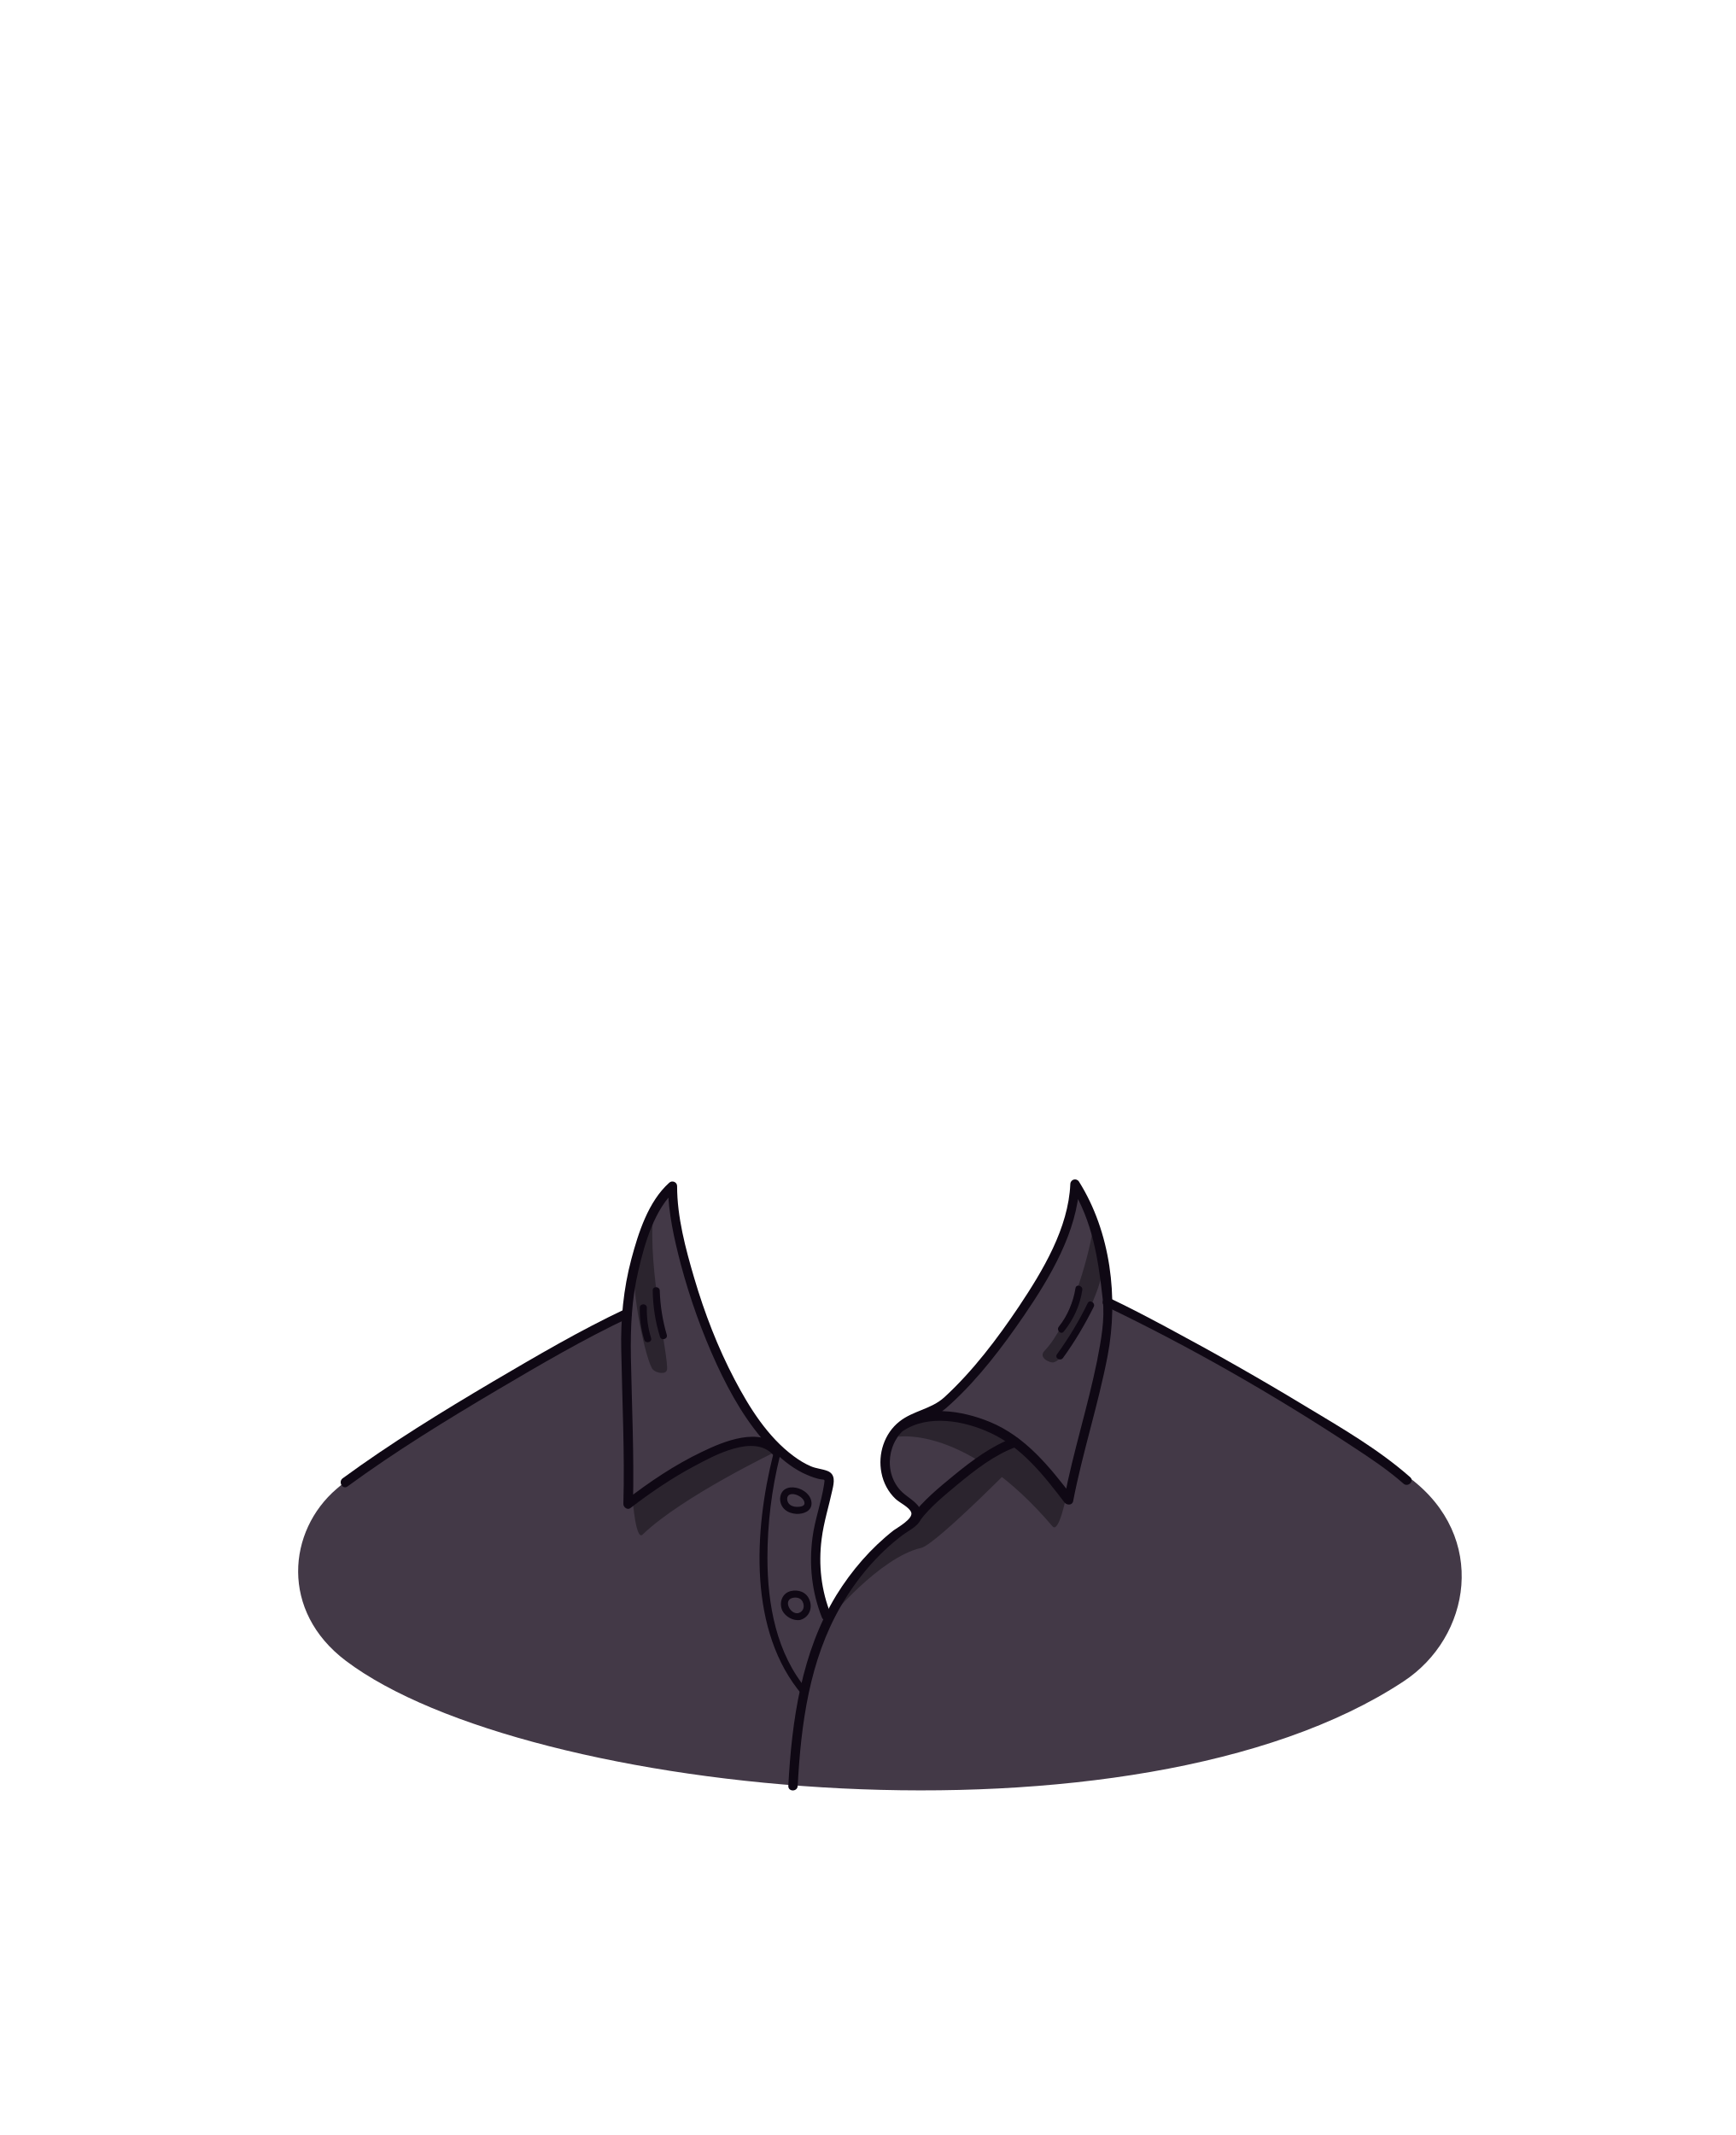
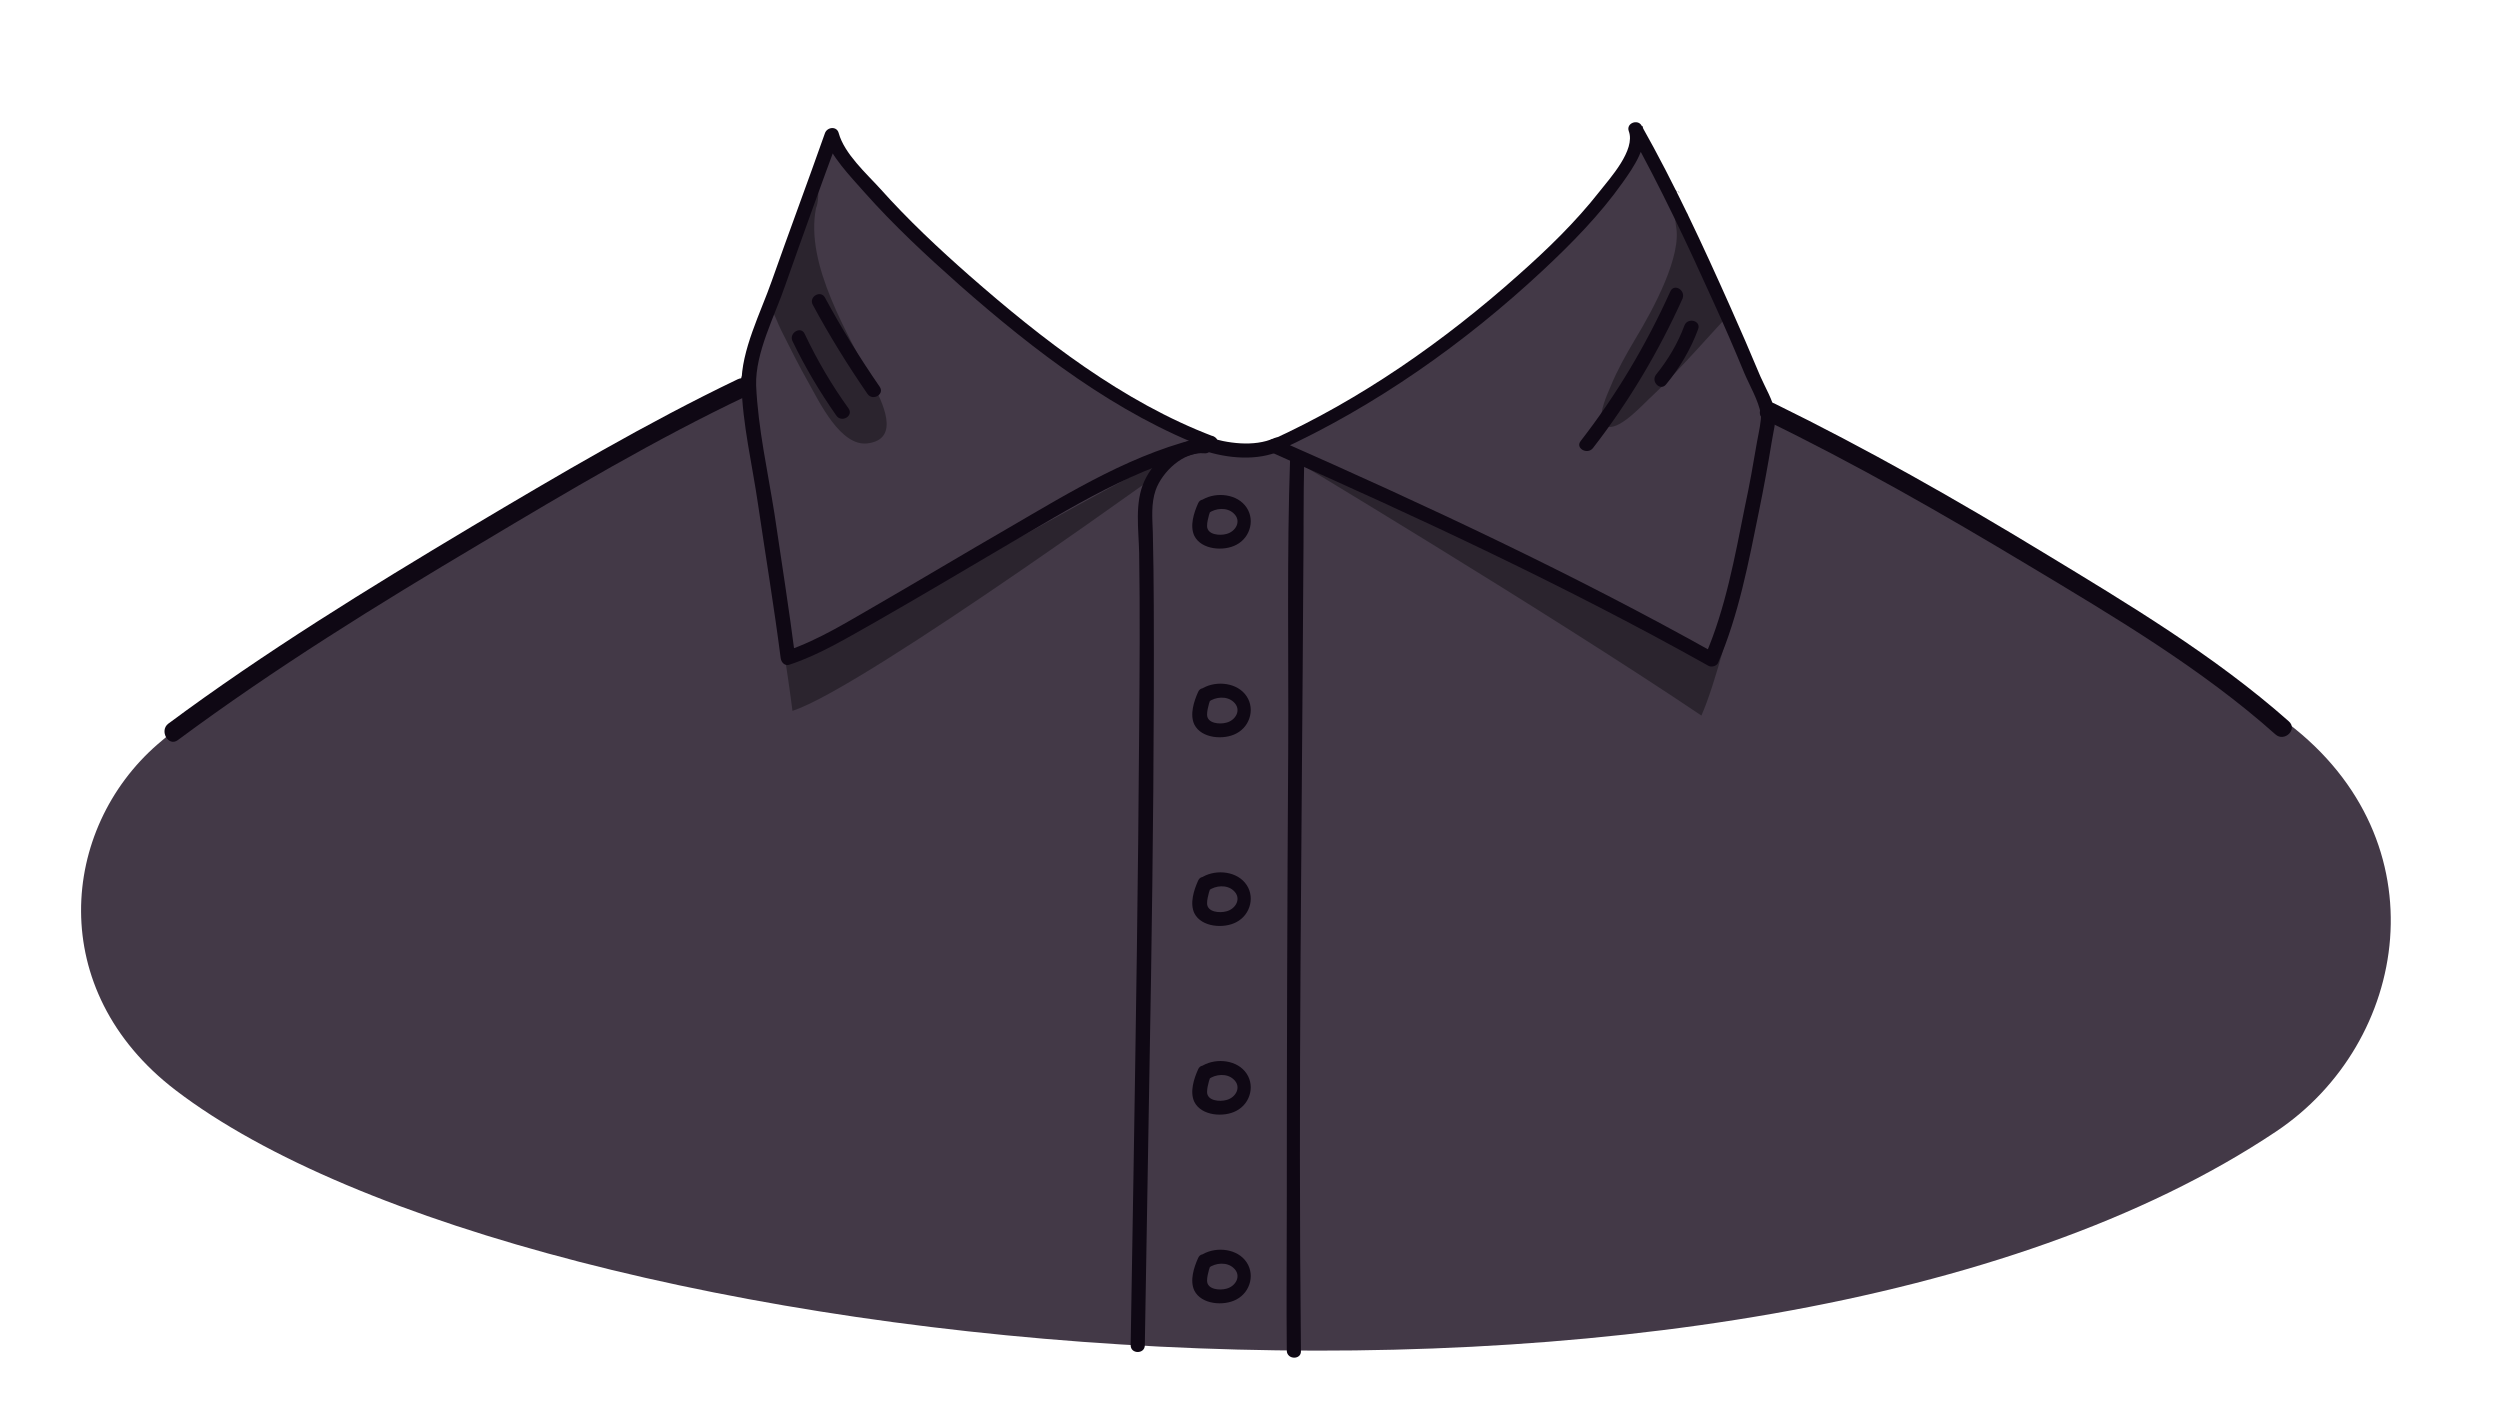
- <svg xmlns="http://www.w3.org/2000/svg" version="1.1" id="Layer_1" x="0px" y="0px" viewBox="0 0 739.6 909.9" style="enable-background:new 0 0 739.6 909.9;" xml:space="preserve">
+ <svg xmlns="http://www.w3.org/2000/svg" version="1.1" id="Layer_1" x="0px" y="0px" viewBox="0 0 530 300" style="enable-background:new 0 0 530 300;" xml:space="preserve">
  <style type="text/css">
	.st0{fill:#433947;}
	.st1{opacity:0.75;}
	.st2{fill:#231E26;}
	.st3{fill:#0F0814;}
</style>
  <g>
-     <path class="st0" d="M600.9,629.9c-9.7-7.3-69.9-46.1-91-55.7c-3.8-1.7-20.4-10-20.4-10s-18-6-18.9-14.6   c-2.5-24.7-11.6-42.7-11.6-42.7s-3.2,20.6-18.5,42.7c-9.6,16.1-24.2,40.4-40.5,49.2c-13.3,7.1-18.1,8.2-22.2,20.5   c-5,15.1,13.7,20.5,12.4,28c-0.7,4-10.3,6.9-19.5,16.9c-9.5,10.4-17.9,24-18.8,23.5c-1.9-1-6.8-26.6,1.5-56.8   c0.5-1.8-18.1-6.9-30-21.6c-30.2-37.5-37.7-102.4-37.7-102.4l-12.1,19.4l-5.5,32.6l-15.4,9.2c0,0-73.6,35.8-109.2,66.4   c-20.9,17.9-24.2,52.1,3.9,73.3C224,765.7,484,792,598.2,716.6C627,697.7,634.3,655,600.9,629.9z" />
+     <path class="st0" d="M485,153.3c-9.6-7.3-69.1-46.1-89.9-55.7c-3.7-1.7-20.1-10-20.1-10s-7.9-18.3-12.7-29.5   c-7.1-16.5-14.1-27.6-14.1-27.6s-4.2,10.8-21.7,25.3c-23.2,20.1-57.1,41.2-60.3,40.1c-5.8-2-9.9-1.5-14.1-3.8   c-6.8-3.8-27.1-17.1-35-22.8c-37-28.8-41.9-40.1-41.9-40.1l-18.8,53l-15.2,9.2c0,0-72.7,35.8-107.8,66.4   c-20.6,17.9-23.9,52.1,3.8,73.3c75.6,57.9,332.5,84.2,445.3,8.8C510.7,221.1,518,178.4,485,153.3z" />
    <g class="st1">
-       <path class="st2" d="M383,612.3c0,0,29-4.8,65.6,38.2c2.7,3.2,5.8-12.5,5.8-12.5l-5.2-8.1l-11.6-11l-13.6-10l-9-2.9l-12-2.1h-10.7    l-9.3,3.9V612.3z" />
-       <path class="st2" d="M331,618.5c0,0-40.3,19.3-57.1,35.5c-2.9,2.8-4.2-14.5-4.2-14.5l16.2-12l18.7-9l11.6-4.6l9,1.1L331,618.5z" />
-       <path class="st2" d="M352.9,690.5c0.1-0.3,22-26.8,39.7-30.8c6.6-1.5,45-40.8,45-40.8l-8.5-6.2l-15.7,14.9l-23,19.5l-4,4.6    l-15.7,12.6l-8.8,10.7L352.9,690.5z" />
-       <path class="st2" d="M270.7,538.9c-2.1,10.6,4.8,41.9,7.6,44.8c1.4,1.5,5.6,2.3,6,0c0.8-4.5-8.2-43.4-5.9-65.3    C278.7,515.2,271.3,535.7,270.7,538.9z" />
-       <path class="st2" d="M465.6,525.2c-1.8,10.9-9.5,39.1-20.4,50.5c-2.8,2.9,2.3,5.3,3.9,4.9c6.9-1.6,20.2-31.9,20.2-36.8    C469.3,541.2,466.3,521.3,465.6,525.2z" />
+       <g>
+         <path class="st2" d="M365.7,67.6c-2.6-5.5-5.5-10.9-6.9-16.9c-0.4-1.8-0.7-3.6-1.1-5.4c-1.2-0.3-2.3-4.8-3.3-5.6l0,0     c0.5,0.5,0.9,0.7,1.2,0.9c0.5,0,0.7,0.5,0,0l0,0c-0.3,0-0.7-0.1-1-0.1c0.2,1.1,0.5,6.3,0.7,7.4c1.3,6.3-4.7,17.5-8.7,24.1     c-1.9,3.2-3.7,6.4-5.1,9.8c-0.8,1.9-2.5,5.5-1.9,7.6c0.2,0.7,0.8,1,1.4,1.1c2.8,0.4,7.6-5.1,9.3-6.6     C355.1,79.5,365.6,67.6,365.7,67.6z" />
+         <path class="st2" d="M185.1,81.4c-5.2-10.5-14.5-25.2-12.1-37.3c0.5-1,0.6-3.8,0.3-4.3S160.7,68.5,160.8,69     c0.7-1.5,1.5-3,2.2-4.5c1.1,1.8,1.9,4.1,2.6,5.5c1.9,3.8,3.8,7.6,5.9,11.3c2.2,3.9,6.7,13.4,12.4,12.7     C191.2,93.1,186.8,84.9,185.1,81.4z" />
+       </g>
+       <path class="st2" d="M374.3,92.7c-1.8,10.9-6.7,36.4-11.3,46.9c-28.3-15.9-89.7-45.3-92.2-44.2c0,0,56.3,33.7,89.9,56.3    c5.9-13.4,14.5-56.2,14.3-57.2C375,94.4,374.7,93.7,374.3,92.7z" />
+       <path class="st2" d="M167.1,139.5c-1.5-12.2-6.4-42.3-7.9-54.3c-0.3,1.1-0.4,2-0.4,2.5c0,4.8,7.4,48.5,9.2,63    c15.3-4.9,85.6-56,85.6-56C250.3,93.5,180.5,135.2,167.1,139.5z" />
    </g>
    <g>
      <g>
        <g>
-           <path class="st3" d="M471,556.6c36.3,17.4,71.9,37.8,105.5,59.9c7.5,4.9,15,9.9,21.7,15.8c1.9,1.7,4.8-1.1,2.8-2.8      c-13.4-11.8-29.3-21-44.6-30.2c-19.3-11.7-38.9-22.8-58.7-33.4c-8.2-4.4-16.4-8.7-24.8-12.7C470.7,552,468.7,555.5,471,556.6      L471,556.6z" />
+           <path class="st3" d="M374.1,89c19.2,9.3,37.7,19.9,56,30.9c18,10.8,36.6,21.8,52.3,35.8c1.9,1.7,4.8-1.1,2.8-2.8      c-15.7-13.9-34.1-24.9-51.9-35.7c-18.6-11.3-37.6-22.1-57.2-31.7C373.8,84.4,371.8,87.9,374.1,89L374.1,89z" />
        </g>
        <g>
-           <path class="st3" d="M148.1,633.5c20.5-15,42.2-28.3,64-41.2c18.3-10.8,36.9-21.7,56.2-30.8c2.3-1.1,0.3-4.6-2-3.5      c-19.3,9.1-37.8,20-56.2,30.8c-21.8,12.9-43.5,26.2-64,41.2C144,631.5,146,635,148.1,633.5L148.1,633.5z" />
+           <path class="st3" d="M37.7,156.9c20.5-15.2,42.3-28.7,64.2-41.7c18.4-11,37.1-22.1,56.5-31.3c2.3-1.1,0.3-4.6-2-3.5      c-19.4,9.3-38,20.3-56.5,31.3c-21.9,13.1-43.7,26.5-64.2,41.7C33.7,154.9,35.7,158.4,37.7,156.9L37.7,156.9z" />
        </g>
      </g>
      <g>
-         <path class="st3" d="M384.8,609.9c10.8-7.3,26.3-4.4,37.4,0.8c13.4,6.2,22.7,18.1,31.5,29.6c0.9,1.2,3.3,1.4,3.7-0.5     c4-20.8,10.7-41.1,14.7-62c4.7-24.7,1.3-52.7-12.2-74.2c-1.1-1.7-3.6-1-3.7,1c-0.8,18.8-11.7,36.9-21.9,52.2     c-9.2,13.7-19.6,27.5-31.8,38.7c-5.6,5.1-13.3,5.7-19.1,10.3c-6.5,5.1-9.3,13.9-7.7,21.9c0.8,4.2,2.9,8.2,6,11.1     c1.8,1.7,5.9,3.5,6.7,5.8c0.9,2.7-6,6.5-7.5,7.6c-9.7,7.6-17.9,17.1-24.4,27.6c-14.9,24.4-19,53.3-20.5,81.3     c-0.1,2.6,3.9,2.6,4,0c1.4-26.3,5-53.5,18.4-76.6c6.7-11.6,15.5-22.1,26.2-30.2c2.9-2.2,8.2-4.4,8.2-8.6c0-4.7-5.4-7-8.3-9.8     c-8.3-8-6.4-22.5,3.3-28.4c4.1-2.4,9-3.1,13-5.6c1.8-1.1,3.4-2.6,4.9-4c11.7-10.8,21.6-23.9,30.6-37     c11.2-16.4,22.9-35.9,23.8-56.3c-1.2,0.3-2.5,0.7-3.7,1c9.3,14.8,11.7,31,13.6,48c1,8.9-0.7,17.6-2.4,26.4     c-4,19.7-10.2,38.9-14,58.6c1.2-0.2,2.4-0.3,3.7-0.5c-9.8-12.8-20.1-25.8-35.4-32.1c-11.9-4.9-27.6-7.4-38.9,0.3     C380.7,607.9,382.7,611.4,384.8,609.9L384.8,609.9z" />
+         <path class="st3" d="M270.9,95.6c20.6-9.4,39.7-22.9,56.2-38.3c6.1-5.7,12.1-11.8,16.9-18.6c2.2-3.1,5.7-8,4.2-12     c-0.9,0.4-1.8,0.8-2.7,1.2c6.5,11.7,12.2,23.8,17.7,36c2.3,5,4.5,10.1,6.6,15.2c1.1,2.6,3,5.8,3.5,8.7c0.2,1-0.5,4.2-0.8,5.8     c-0.8,4.7-1.6,9.3-2.6,13.9c-2.1,10.5-4.1,21.6-8.4,31.5c0.7-0.2,1.4-0.4,2.1-0.5c-30-16.8-61.3-31.4-92.8-45.3     c-1.8-0.8-3.3,1.8-1.5,2.6c31.4,13.9,62.8,28.5,92.8,45.3c0.6,0.4,1.7,0.2,2.1-0.5c4.4-10.2,6.5-21.4,8.7-32.2     c1-4.9,1.9-9.8,2.7-14.7c0.3-2,1-4.3,0.7-6.3c-0.4-2.5-2.1-5.3-3.1-7.6c-2.1-5-4.2-9.9-6.4-14.8C361,52,355,39,348,26.6     c-0.8-1.4-3.3-0.5-2.7,1.2c1.5,4-4,10-6.2,12.8c-5.1,6.5-11.1,12.3-17.2,17.7c-15.7,14-33.4,26.4-52.6,35.1     C267.7,93.8,269.2,96.4,270.9,95.6z" />
      </g>
      <g>
-         <path class="st3" d="M392.2,647.9c4.4-5.8,10.5-10.7,16-15.3c7.5-6.2,15.7-12.6,25-16c2.4-0.9,1.4-4.7-1.1-3.9     c-9.5,3.5-17.9,9.8-25.7,16.2c-6.2,5.1-12.8,10.5-17.7,17C387.2,648,390.6,650,392.2,647.9L392.2,647.9z" />
+         <path class="st3" d="M257.2,92.5c-19.2-7.3-36.3-20.6-51.6-34c-6.6-5.8-13.1-11.9-19-18.5c-2.9-3.2-7.6-7.4-8.8-11.8     c-0.4-1.5-2.4-1.3-2.9,0c-3.7,10.5-7.6,20.9-11.3,31.4c-2.3,6.6-6.5,14.7-6.4,21.9c0.2,8.4,2.3,17.1,3.5,25.4     c1.6,10.9,3.4,21.7,4.8,32.6c0.1,0.9,0.9,1.8,1.9,1.4c6.4-2.1,12.4-5.8,18.3-9.1c9.1-5.2,18.2-10.6,27.2-15.9     c14.1-8.2,28.1-17.2,44.2-20.6c1.9-0.4,1.1-3.3-0.8-2.9c-15.6,3.3-29.2,11.8-42.8,19.7c-9,5.2-18,10.6-27,15.8     c-6.3,3.6-12.9,7.8-19.8,10.1c0.6,0.5,1.3,1,1.9,1.4c-1.3-10.1-2.9-20.3-4.4-30.4c-1.4-8.9-3.5-18.2-3.9-27.3     c-0.2-7,4-14.8,6.2-21.3c3.7-10.5,7.6-21.3,11.3-31.3c-1,0-1.9,0-2.9,0c1.2,4,5.4,8.3,8.3,11.6c6.3,7.1,13.2,13.5,20.3,19.8     c15.7,13.8,33.2,27.3,52.9,34.7C258.2,96.1,259,93.1,257.2,92.5z" />
      </g>
      <g>
-         <path class="st3" d="M332.5,617.1c-8.5-9.4-24.1-2.8-33.4,1.7c-11.5,5.5-22.2,12.7-32.3,20.5c1,0.6,2,1.2,3,1.7     c0.5-20.9-0.5-41.8-0.9-62.7c-0.2-12.5,0.3-24.6,3.2-36.8c2.7-11.7,6.8-26.1,16-34.5c-1.1-0.5-2.3-0.9-3.4-1.4     c0.1,11.2,2.7,22.6,5.5,33.3c3.9,14.6,9,28.9,15.3,42.6c5.9,12.7,13,25.3,22.8,35.5c4,4.2,8.6,8.1,13.8,10.7     c2.1,1,4.2,1.9,6.5,2.5c3,0.8,3.1-0.5,2.6,2.7c-1.2,7.6-3.9,14.8-4.9,22.4c-1.5,11.6-0.3,23.1,4,34c0.9,2.4,4.8,1.3,3.9-1.1     c-4.2-10.3-5.4-21.3-4-32.3c0.9-7.2,3.1-14,4.6-21c0.7-3.1,1.4-6.6-2.1-8c-2.3-0.9-4.8-1-7.1-2c-2.6-1.1-5-2.6-7.3-4.3     c-11.1-8.2-18.9-20.7-25.2-32.7c-7.2-13.7-12.8-28.3-17.2-43.2c-3.7-12.6-7.3-26-7.3-39.2c0-1.8-2.2-2.6-3.4-1.4     c-8.9,8-13.1,21.3-16.1,32.5c-3.4,12.8-4.6,25.7-4.3,38.9c0.4,21.8,1.5,43.7,0.9,65.5c0,1.4,1.8,2.7,3,1.7     c8.6-6.6,17.7-12.8,27.3-17.9c8.2-4.4,25.3-13.8,33.5-4.8C331.4,621.8,334.2,619,332.5,617.1L332.5,617.1z" />
+         <path class="st3" d="M270.1,92.9c-4.2,1.9-10,1.1-14.2-0.3c-1.8-0.6-2.6,2.3-0.8,2.9c5.1,1.7,11.5,2.3,16.5,0     C273.3,94.7,271.8,92.1,270.1,92.9L270.1,92.9z" />
      </g>
      <g>
-         <path class="st3" d="M341,690.4c3.8-1,5.5-5,4-8.6c-1.3-3.3-4.7-4.5-8-3.7c-3.7,0.9-5.1,5.1-3.5,8.4     C334.8,689,338.1,690.9,341,690.4c1.9-0.3,1.1-3.2-0.8-2.9c-3.4,0.6-6.5-5.5-2.4-6.5c1.7-0.4,3.5,0,4.3,1.6c1,2,0.4,4.3-1.9,4.9     C338.3,688,339.1,690.9,341,690.4z" />
+         <path class="st3" d="M255.4,93.1c-5.4-0.4-10.7,4.3-12.8,8.9s-1.2,10.2-1.1,15.2c0.2,12.6,0.1,25.1,0,37.7     c-0.2,31.3-0.7,62.7-1.2,94c-0.2,12.1-0.4,24.2-0.6,36.3c0,1.9,3,1.9,3,0c0.8-52.3,2.1-104.5,1.9-156.8c0-5.2-0.1-10.3-0.2-15.5     c-0.1-3-0.4-6.1,0.6-9c1.4-3.9,5.9-8.2,10.3-7.8C257.3,96.3,257.3,93.3,255.4,93.1L255.4,93.1z" />
      </g>
      <g>
-         <path class="st3" d="M335.5,638.8c0.1-4.1,7.5-1.3,7.4,1.9c0,1.4-2.2,1.5-3.4,1.5C337.4,642.1,335.6,641.1,335.5,638.8     c-0.1-1.9-3.1-1.9-3,0c0.1,4,3.2,6.2,7,6.4c2.9,0.1,6.4-1.1,6.4-4.5c-0.1-6.9-13.1-10.2-13.4-1.9     C332.4,640.7,335.4,640.7,335.5,638.8z" />
+         <path class="st3" d="M275.8,286.4c-0.6-54.9,0.2-109.8,0.5-164.7c0.1-8.2,0-16.4,0.2-24.5c0.1-1.9-2.9-1.9-3,0     c-0.7,20.5-0.3,41.1-0.4,61.7c-0.2,32.3-0.3,64.7-0.3,97c0,10.2-0.1,20.4,0,30.5C272.9,288.3,275.9,288.3,275.8,286.4     L275.8,286.4z" />
      </g>
      <g>
-         <path class="st3" d="M329.6,619.7c-8.2,32.6-10.8,75.5,12.4,102.7c1.3,1.5,3.4-0.7,2.1-2.1c-13.2-15.5-17-36.6-17-56.4     c0-14.5,1.8-29.2,5.3-43.3C332.9,618.6,330.1,617.8,329.6,619.7L329.6,619.7z" />
+         <path class="st3" d="M256.2,108.8c1.5-1.1,3.9-1.3,5.3,0c1.8,1.6,0.5,3.9-1.5,4.4c-1.4,0.4-4.1,0.2-4.1-1.7     c0-0.8,0.2-1.5,0.4-2.3c0.1-0.3,0.2-0.6,0.3-0.9c0.2-0.5-0.1,0.2,0-0.1c0.8-1.7-1.8-3.3-2.6-1.5c-0.9,2-1.8,4.8-0.8,6.9     c1.5,3,6.3,3.3,8.9,1.9c3.1-1.6,4.1-5.7,1.8-8.4c-2.2-2.6-6.7-2.8-9.4-0.9C253.1,107.3,254.6,109.9,256.2,108.8z" />
      </g>
      <g>
-         <path class="st3" d="M278.2,550c0.1,6.7,1.1,13.3,3.1,19.7c0.5,1.8,3.4,1.1,2.9-0.8c-1.8-6.2-2.8-12.5-3-18.9     C281.1,548.1,278.1,548.1,278.2,550L278.2,550z" />
+         <path class="st3" d="M256.2,148.8c1.5-1.1,3.9-1.3,5.3,0c1.8,1.6,0.5,3.9-1.5,4.4c-1.4,0.4-4.1,0.2-4.1-1.7     c0-0.8,0.2-1.5,0.4-2.3c0.1-0.3,0.2-0.6,0.3-0.9c0.2-0.5-0.1,0.2,0-0.1c0.8-1.7-1.8-3.3-2.6-1.5c-0.9,2-1.8,4.8-0.8,6.9     c1.5,3,6.3,3.3,8.9,1.9c3.1-1.6,4.1-5.7,1.8-8.4c-2.2-2.6-6.7-2.8-9.4-0.9C253.1,147.3,254.6,149.9,256.2,148.8z" />
      </g>
      <g>
-         <path class="st3" d="M272.7,557.3c-0.1,4.7,0.5,9.2,1.9,13.7c0.6,1.8,3.5,1.1,2.9-0.8c-1.3-4.2-1.9-8.5-1.8-12.9     C275.7,555.4,272.7,555.4,272.7,557.3L272.7,557.3z" />
+         <path class="st3" d="M256.2,188.8c1.5-1.1,3.9-1.3,5.3,0c1.8,1.6,0.5,3.9-1.5,4.4c-1.4,0.4-4.1,0.2-4.1-1.7     c0-0.8,0.2-1.5,0.4-2.3c0.1-0.3,0.2-0.6,0.3-0.9c0.2-0.5-0.1,0.2,0-0.1c0.8-1.7-1.8-3.3-2.6-1.5c-0.9,2-1.8,4.8-0.8,6.9     c1.5,3,6.3,3.3,8.9,1.9c3.1-1.6,4.1-5.7,1.8-8.4c-2.2-2.6-6.7-2.8-9.4-0.9C253.1,187.3,254.6,189.9,256.2,188.8z" />
      </g>
      <g>
-         <path class="st3" d="M458.4,549c-1,6.1-3.3,11.6-7.1,16.4c-1.2,1.5,0.9,3.6,2.1,2.1c4.2-5.2,6.9-11.1,7.9-17.7     C461.6,547.9,458.7,547.1,458.4,549L458.4,549z" />
+         <path class="st3" d="M256.2,228.8c1.5-1.1,3.9-1.3,5.3,0c1.8,1.6,0.5,3.9-1.5,4.4c-1.4,0.4-4.1,0.2-4.1-1.7     c0-0.8,0.2-1.5,0.4-2.3c0.1-0.3,0.2-0.6,0.3-0.9c0.2-0.5-0.1,0.2,0-0.1c0.8-1.7-1.8-3.3-2.6-1.5c-0.9,2-1.8,4.8-0.8,6.9     c1.5,3,6.3,3.3,8.9,1.9c3.1-1.6,4.1-5.7,1.8-8.4c-2.2-2.6-6.7-2.8-9.4-0.9C253.1,227.3,254.6,229.9,256.2,228.8z" />
      </g>
      <g>
-         <path class="st3" d="M463.6,555.4c-3.7,7.6-8.1,14.9-13.1,21.8c-1.1,1.6,1.5,3.1,2.6,1.5c5-6.9,9.3-14.2,13.1-21.8     C467,555.2,464.4,553.7,463.6,555.4L463.6,555.4z" />
+         <path class="st3" d="M256.2,268.8c1.5-1.1,3.9-1.3,5.3,0c1.8,1.6,0.5,3.9-1.5,4.4c-1.4,0.4-4.1,0.2-4.1-1.7     c0-0.8,0.2-1.5,0.4-2.3c0.1-0.3,0.2-0.6,0.3-0.9c0.2-0.5-0.1,0.2,0-0.1c0.8-1.7-1.8-3.3-2.6-1.5c-0.9,2-1.8,4.8-0.8,6.9     c1.5,3,6.3,3.3,8.9,1.9c3.1-1.6,4.1-5.7,1.8-8.4c-2.2-2.6-6.7-2.8-9.4-0.9C253.1,267.3,254.6,269.9,256.2,268.8z" />
+       </g>
+       <g>
+         <path class="st3" d="M354.1,61.8c-5.1,11.3-11.4,21.9-19,31.7c-1.2,1.5,1.4,3,2.6,1.5c7.6-9.8,13.9-20.4,19-31.7     C357.4,61.5,354.9,60,354.1,61.8L354.1,61.8z" />
+       </g>
+       <g>
+         <path class="st3" d="M357.1,69c-1.4,3.8-3.5,7.3-6,10.4c-1.2,1.5,0.9,3.6,2.1,2.1c2.9-3.5,5.2-7.4,6.8-11.7     C360.7,68,357.8,67.2,357.1,69L357.1,69z" />
+       </g>
+       <g>
+         <path class="st3" d="M172.3,64.6c3.5,6.5,7.4,12.8,11.6,18.9c1.1,1.6,3.7,0.1,2.6-1.5c-4.2-6.1-8.1-12.4-11.6-18.9     C174,61.4,171.4,62.9,172.3,64.6L172.3,64.6z" />
+       </g>
+       <g>
+         <path class="st3" d="M168,72.3c2.7,5.6,5.8,10.8,9.3,15.8c1.1,1.6,3.7,0.1,2.6-1.5c-3.6-5-6.7-10.3-9.3-15.8     C169.8,69,167.2,70.6,168,72.3L168,72.3z" />
      </g>
    </g>
  </g>
</svg>
